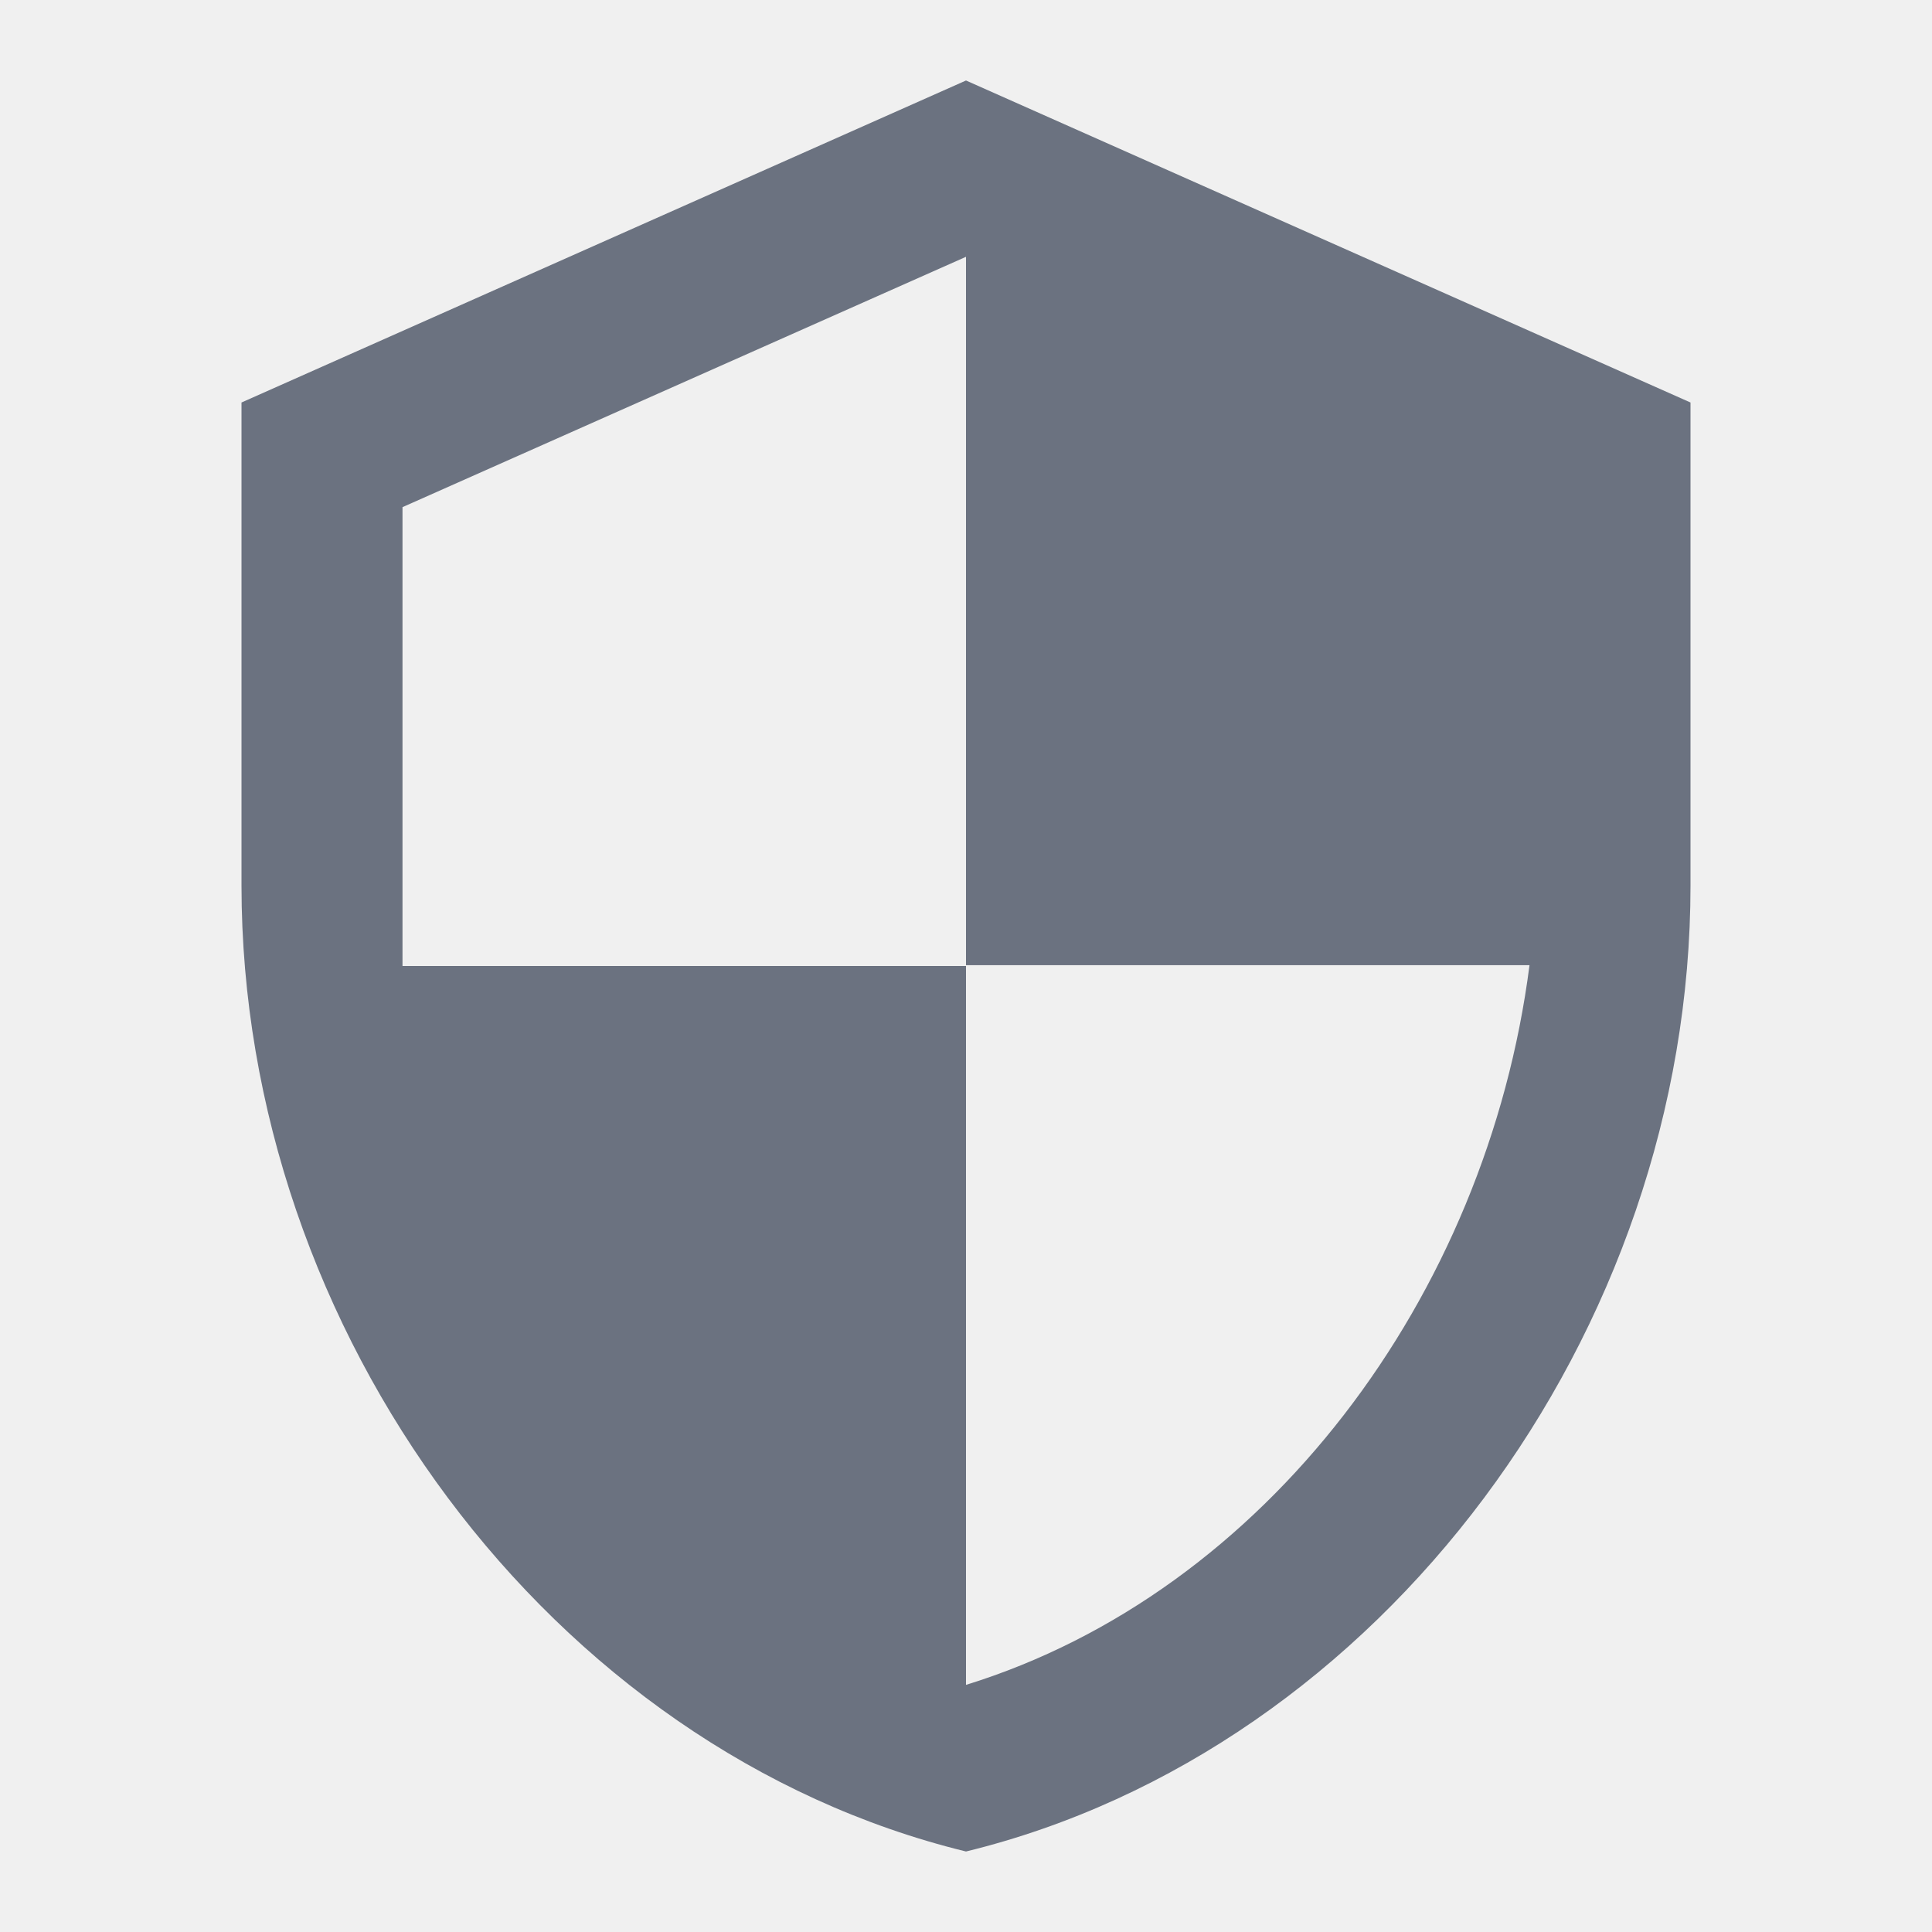
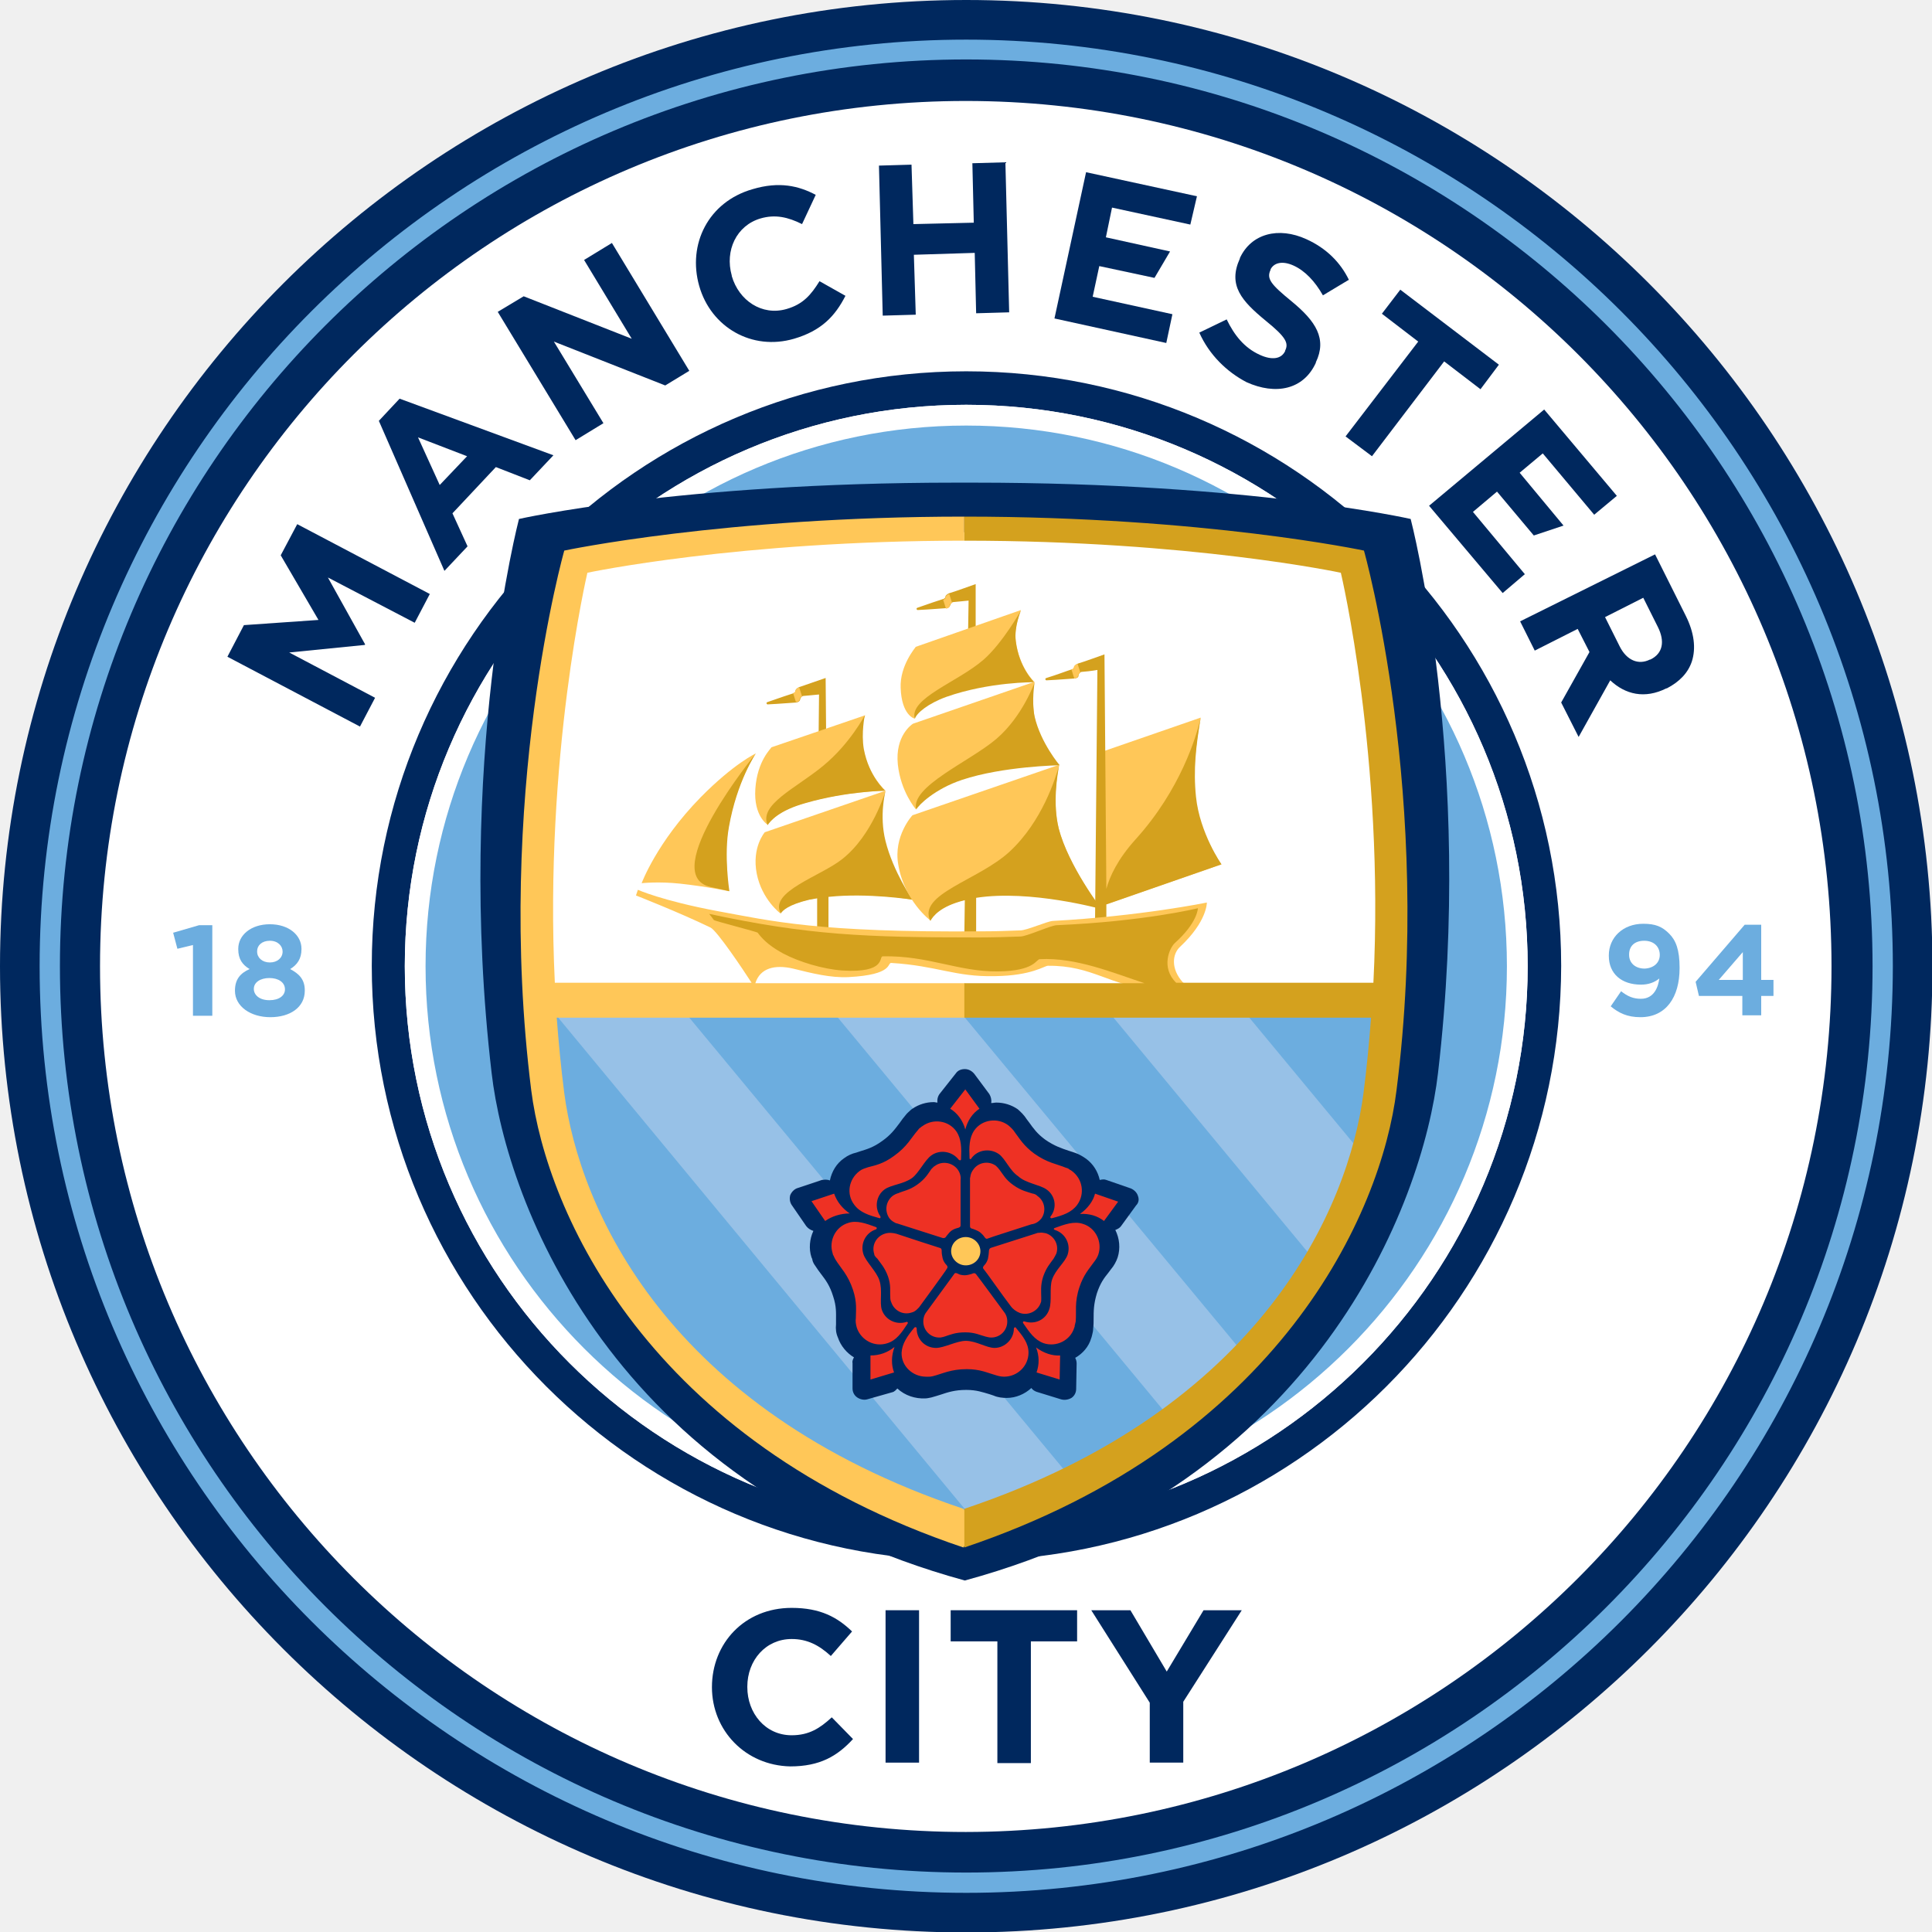
- <svg xmlns="http://www.w3.org/2000/svg" viewBox="0 0 24 24" fill="#6B7280" width="64" height="64">
-   <path d="M12 1L3 5v6c0 5.55 3.84 10.74 9 12 5.16-1.26 9-6.45 9-12V5l-9-4zm0 10.99h7c-.53 4.12-3.28 7.79-7 8.94V12H5V6.3l7-3.11v8.8s0 .01 0 .01z" />
+ <svg xmlns="http://www.w3.org/2000/svg" version="1.1" id="Layer_1" x="0px" y="0px" width="316" height="316" viewBox="0 0 409.5 409.5" style="enable-background:new 0 0 409.5 409.5;" xml:space="preserve">
+   <style type="text/css">
+ 	.st0{fill:#00285E;}
+ 	.st1{fill:#FFFFFF;}
+ 	.st2{fill:#6CADDF;}
+ 	.st3{fill-rule:evenodd;clip-rule:evenodd;fill:#00285E;}
+ 	.st4{fill-rule:evenodd;clip-rule:evenodd;fill:#97C1E7;}
+ 	.st5{fill-rule:evenodd;clip-rule:evenodd;fill:#FFFFFF;}
+ 	.st6{fill:#FFC758;}
+ 	.st7{fill:#EE3124;}
+ 	.st8{fill:#D4A11E;}
+ 	.st9{fill-rule:evenodd;clip-rule:evenodd;fill:#FFC758;}
+ 	.st10{fill-rule:evenodd;clip-rule:evenodd;fill:#D4A11E;}
+ </style>
+   <g>
+     <path class="st0" d="M204.8,0C91.9,0,0,91.9,0,204.8c0,112.9,91.9,204.8,204.8,204.8c112.9,0,204.8-91.9,204.8-204.8   C409.5,91.9,317.7,0,204.8,0" />
+     <path class="st1" d="M388.2,204.8c0-101.3-82.1-183.4-183.5-183.4c-101.3,0-183.5,82.1-183.5,183.4c0,101.3,82.2,183.5,183.5,183.5   C306.1,388.2,388.2,306.1,388.2,204.8" />
+     <path class="st2" d="M321.6,204.8c0-64.5-52.3-116.8-116.8-116.8C140.3,88,88,140.3,88,204.8c0,64.5,52.3,116.8,116.8,116.8   C269.3,321.6,321.6,269.3,321.6,204.8" />
+     <path class="st0" d="M204.8,330.8c-69.5,0-126-56.6-126-126.1c0-69.5,56.5-126,126-126c69.5,0,126.1,56.5,126.1,126   C330.8,274.3,274.3,330.8,204.8,330.8L204.8,330.8z M204.8,85.8c-65.6,0-119,53.4-119,119c0,65.6,53.4,119,119,119   c65.6,0,119-53.4,119-119C323.8,139.2,270.4,85.8,204.8,85.8L204.8,85.8z" />
+     <path class="st2" d="M204.8,401.2C96.5,401.2,8.4,313.1,8.4,204.8C8.4,96.5,96.5,8.4,204.8,8.4c108.3,0,196.4,88.1,196.4,196.4   C401.1,313.1,313.1,401.2,204.8,401.2 M204.8,12.6C98.8,12.6,12.7,98.8,12.7,204.8c0,105.9,86.2,192.1,192.1,192.1   c105.9,0,192.1-86.2,192.1-192.1C396.9,98.8,310.7,12.6,204.8,12.6" />
+     <g>
+       <path class="st2" d="M40.9,200.3l-3.3,0.8l-0.9-3.4l5.5-1.6H45v19.2h-4.1V200.3z" />
+       <path class="st2" d="M49.8,210L49.8,210c0-2.4,1.1-3.7,3.1-4.6c-1.5-0.9-2.4-2.1-2.4-4.2v-0.1c0-2.9,2.7-5.2,6.7-5.2    c4,0,6.7,2.3,6.7,5.2v0.1c0,2-0.9,3.3-2.4,4.2c1.9,1,3.1,2.2,3.1,4.5v0.1c0,3.5-3.1,5.6-7.3,5.6S49.8,213.3,49.8,210z M60.4,209.7    L60.4,209.7c0-1.5-1.4-2.4-3.3-2.4c-1.9,0-3.3,0.9-3.3,2.3v0c0,1.3,1.2,2.4,3.3,2.4C59.2,212,60.4,211,60.4,209.7z M59.9,201.7    L59.9,201.7c0-1.2-1-2.3-2.7-2.3c-1.7,0-2.7,1-2.7,2.2v0.1c0,1.3,1.1,2.3,2.7,2.3C58.8,204,59.9,203,59.9,201.7z" />
+     </g>
+     <g>
+       <path class="st2" d="M351.7,207.4c-1,0.8-2.2,1.3-3.9,1.3c-4.1,0-6.8-2.3-6.8-6.1v-0.1c0-3.8,3-6.7,7.3-6.7c2.6,0,4,0.6,5.5,2.1    c1.4,1.4,2.2,3.4,2.2,7.2v0.1c0,6.2-2.9,10.4-8.3,10.4c-2.8,0-4.6-0.9-6.3-2.3l2.2-3.2c1.4,1.1,2.6,1.6,4.2,1.6    C350.7,211.7,351.5,209,351.7,207.4z M351.8,202.4L351.8,202.4c0-1.7-1.2-3-3.3-3c-2.1,0-3.2,1.2-3.2,2.9v0.1    c0,1.7,1.3,2.9,3.3,2.9C350.6,205.2,351.8,204,351.8,202.4z" />
+       <path class="st2" d="M369.4,211.1h-9.3l-0.7-3l10.4-12.1h3.5v11.7h2.6v3.4h-2.6v4.1h-4V211.1z M369.4,207.7v-5.9l-5.1,5.9H369.4z" />
+     </g>
+     <path class="st1" d="M204.8,323.8c-65.6,0-119-53.4-119-119c0-65.6,53.4-119,119-119c65.6,0,119,53.4,119,119   C323.8,270.4,270.4,323.8,204.8,323.8 M204.8,90.2c-63.2,0-114.6,51.4-114.6,114.6c0,63.2,51.4,114.6,114.6,114.6   c63.2,0,114.6-51.4,114.6-114.6C319.4,141.6,268,90.2,204.8,90.2" />
+     <path class="st3" d="M202.6,102.3c-58.7,0-92.6,7.7-92.6,7.7s-13.5,51.5-5.8,117.4c3.2,27.7,25.7,87.2,100.3,107.6l0,0   c74.6-20.3,97.1-79.9,100.3-107.6c7.7-66-5.8-117.4-5.8-117.4s-33.9-7.7-92.6-7.7H202.6z" />
+     <path class="st4" d="M294.5,212.1c-0.7,20-3.8,79.8-90.1,112.7c-85.6-32-90.1-93.9-90.1-112.7H294.5z" />
+     <path class="st5" d="M291.9,208.8c2.3-49.6-6.1-89.8-6.1-89.8s-32.2-6.2-81.3-6.2c-49.2,0-81.9,6.8-81.9,6.8s-8.9,40.4-6.5,89.1   H291.9z" />
+     <g>
+       <path class="st2" d="M207.1,323L116,212.9C112.7,235.6,131.1,302.5,207.1,323z" />
+       <path class="st2" d="M143.2,212.2l84.3,101.7c8.5-4.1,14.8-8.1,20.8-12.9l-73.6-88.8H143.2z" />
+       <path class="st2" d="M201.7,212.3l62.3,75.1c6.1-6.9,11.3-13.2,15-19.8l-45.8-55.3H201.7z" />
+       <path class="st2" d="M293,212.3l-31.1-0.1l26.1,31.5C292.5,234,293,217.7,293,212.3z" />
+     </g>
+     <path class="st0" d="M241.2,253.5C241.2,253.5,241.2,253.5,241.2,253.5c-0.2-0.7-0.8-1.3-1.5-1.6l-5.2-1.8c-0.5-0.2-0.9-0.1-1.4,0   c-0.4-1.8-1.4-3.4-2.9-4.5c-0.2-0.1-0.4-0.3-0.6-0.4c-0.3-0.2-0.7-0.4-1.1-0.6c-0.7-0.3-1.4-0.5-2-0.7c-1.5-0.5-3-1-4.9-2.3   c-1.8-1.3-2.6-2.5-3.4-3.6c-0.2-0.3-0.4-0.5-0.6-0.8c-0.5-0.8-1.2-1.5-1.9-2.1c-1.3-0.9-2.9-1.4-4.5-1.4c-0.4,0-0.7,0.1-1.1,0.1   c0,0,0,0,0-0.1c0.1-0.6-0.1-1.3-0.4-1.8l-3.2-4.3c-0.5-0.6-1.2-1-2-1c0,0,0,0,0,0c-0.8,0-1.5,0.3-1.9,0.9l-3.4,4.3   c-0.4,0.5-0.6,1.2-0.5,1.9l0,0c-0.3,0-0.5-0.1-0.8-0.1c-1.6,0-3.2,0.5-4.5,1.4c-0.2,0.1-0.4,0.3-0.5,0.4c-0.3,0.3-0.6,0.5-0.9,0.9   c-0.5,0.6-0.9,1.1-1.3,1.7c-1,1.3-1.8,2.5-3.8,3.9c-1.8,1.3-3.2,1.7-4.5,2.1c-0.3,0.1-0.6,0.2-0.9,0.3c-0.9,0.2-1.8,0.6-2.6,1.2   c-1.6,1.1-2.6,2.8-3,4.7c-0.5-0.2-1.1-0.2-1.7-0.1l-5.1,1.7c-0.7,0.2-1.3,0.8-1.6,1.5c0,0,0,0,0,0c-0.2,0.7-0.1,1.5,0.3,2.1   l3.1,4.5c0.4,0.5,0.9,0.8,1.5,1c-0.8,1.7-1,3.8-0.4,5.6c0.1,0.2,0.2,0.4,0.2,0.6c0.1,0.4,0.3,0.8,0.6,1.2c0.4,0.6,0.8,1.2,1.2,1.7   c1,1.3,1.9,2.5,2.6,4.8c0.7,2.1,0.6,3.5,0.6,4.9c0,0.3,0,0.7,0,1c-0.1,1,0,1.9,0.4,2.8c0.6,1.8,1.9,3.3,3.4,4.2   c-0.2,0.4-0.4,0.8-0.3,1.2l0,5.4c0,0.8,0.4,1.5,1,1.9c0,0,0,0,0,0c0.6,0.4,1.4,0.6,2.1,0.4l5.3-1.5c0.5-0.1,0.8-0.5,1.1-0.8   c1.6,1.5,3.8,2.2,5.9,2.1c0.4,0,0.8-0.1,1.3-0.2c0.7-0.2,1.4-0.4,2-0.6c1.5-0.5,3-1,5.4-1c2.2,0,3.5,0.5,4.9,0.9   c0.3,0.1,0.6,0.2,0.9,0.3c0.9,0.4,1.9,0.5,2.8,0.5c1.9,0,3.8-0.8,5.2-2.1c0.3,0.4,0.6,0.6,1.1,0.8l5.2,1.6c0.7,0.2,1.5,0.1,2.2-0.3   c0,0,0,0,0,0c0.6-0.4,1-1.1,1-1.9l0.1-5.4c0-0.4-0.1-0.8-0.3-1.2c1.6-0.9,2.9-2.4,3.4-4.2c0.1-0.2,0.1-0.4,0.2-0.7   c0.1-0.4,0.2-0.8,0.2-1.3c0.1-0.7,0.1-1.4,0.1-2.1c0-1.6,0-3.1,0.7-5.4c0.7-2.1,1.5-3.2,2.4-4.3c0.2-0.3,0.4-0.5,0.6-0.8   c0.6-0.7,1.1-1.6,1.4-2.5c0.6-1.9,0.4-4-0.5-5.8c0.5-0.2,0.9-0.4,1.2-0.8l3.2-4.4C241.3,255,241.5,254.3,241.2,253.5z" />
+     <path class="st6" d="M201.6,265.2c0-1.7,1.4-3,3.1-3c1.7,0,3.1,1.4,3.1,3c0,1.7-1.4,3-3.1,3C203,268.2,201.6,266.8,201.6,265.2z" />
+     <path class="st7" d="M204.6,239.4c-0.5-1.9-1.7-3.5-3.2-4.4l3.2-4.1l3,4.1C206.1,236,205.1,237.5,204.6,239.4 M180.1,257.2   c-1.6-1.1-2.7-2.5-3.3-4.2l-4.8,1.6l2.9,4.2C176.3,257.8,178.2,257.2,180.1,257.2 M189.6,285.5c-1.5,1.2-3.2,1.8-5.1,1.8l0,5.1   l5-1.5C188.9,289.3,188.9,287.4,189.6,285.5 M219.6,285.6c0.7,1.8,0.7,3.6,0.1,5.3l4.9,1.5l0.1-5.1   C223,287.4,221.2,286.8,219.6,285.6 M228.9,257.3c2-0.1,3.7,0.4,5.1,1.5l3-4.1l-4.9-1.7C231.7,254.6,230.5,256.2,228.9,257.3    M198.4,285.7c-2.3,0-4.1-1.8-4.1-4.1c0-0.3-0.3-0.4-0.5-0.2c-1.5,1.8-2.6,3.4-2.7,5.3c-0.1,2.8,2.3,5.1,5.2,5.1c0.2,0,0.4,0,0.5,0   c0.3,0,0.5,0,0.9-0.1c2-0.5,3.8-1.5,7.2-1.5c2.9,0,4.4,0.8,5.9,1.2c0.6,0.2,1.3,0.4,2,0.4c2.9,0,5.2-2.3,5.2-5.1   c0-2-1.2-3.5-2.7-5.3c-0.1-0.2-0.4,0-0.4,0.2c0,2.2-1.9,4.1-4.1,4.1c-1.7,0-3.9-1.5-6.1-1.5C202.8,284.2,200.1,285.7,198.4,285.7z    M195.7,280.1c0,1.9,1.5,3.4,3.4,3.4c0.2,0,0.4,0,0.7-0.1c0.1,0,0.2,0,0.3-0.1c0,0,0.1,0,0.1,0c1.2-0.4,2.3-0.9,4.4-0.9   c2.1,0,3.1,0.6,4.3,0.9c0.4,0.1,0.8,0.2,1.2,0.2c1.9,0,3.4-1.5,3.4-3.4c0-0.5-0.1-1-0.3-1.4c-0.1-0.2-0.2-0.4-0.3-0.5   c0,0-5.8-7.9-6-8.1c-0.3-0.4-0.7-0.2-0.9-0.1c-0.3,0.1-1,0.3-1.5,0.3c-0.5,0-1.1-0.1-1.4-0.3c-0.4-0.2-0.7-0.3-0.9,0.1   c-0.2,0.3-4.4,6-5.7,7.8C196,278.5,195.7,279.2,195.7,280.1z M222.4,277.5c-0.7,2.2-3,3.3-5.2,2.6c-0.3-0.1-0.5,0.1-0.3,0.4   c1.3,1.9,2.4,3.5,4.3,4.2c2.7,0.9,5.7-0.6,6.5-3.3c0.1-0.2,0.1-0.3,0.1-0.5c0.1-0.2,0.1-0.5,0.2-0.8c0.2-2.1-0.3-4,0.8-7.3   c0.9-2.7,2.1-3.9,3-5.2c0.4-0.5,0.8-1.1,1-1.7c0.9-2.7-0.6-5.7-3.3-6.5c-1.9-0.6-3.8,0.1-6,0.9c-0.2,0.1-0.2,0.3,0.1,0.4   c2.2,0.7,3.4,3,2.7,5.2c-0.5,1.6-2.6,3.2-3.3,5.3C222.4,272.9,223,275.8,222.4,277.5z M216.2,278.3c1.8,0.6,3.8-0.4,4.4-2.2   c0.1-0.2,0.1-0.4,0.1-0.7c0-0.1,0-0.2,0-0.3c0,0,0-0.1,0-0.1c0-1.2-0.2-2.5,0.4-4.4c0.7-2,1.5-2.8,2.2-3.8c0.2-0.3,0.4-0.7,0.6-1.1   c0.6-1.8-0.4-3.7-2.2-4.3c-0.5-0.1-1-0.2-1.4-0.1c-0.2,0-0.4,0-0.6,0.1c0,0-9.4,3-9.7,3.1c-0.4,0.2-0.4,0.6-0.4,0.8   c0,0.3-0.1,1-0.2,1.5c-0.1,0.4-0.4,1-0.7,1.3c-0.3,0.3-0.5,0.6-0.2,0.9c0.3,0.3,4.3,6,5.7,7.8C214.7,277.5,215.4,278,216.2,278.3z    M221.8,252.1c1.9,1.3,2.3,3.9,0.9,5.7c-0.2,0.2,0,0.5,0.3,0.4c2.3-0.6,4.1-1.2,5.3-2.8c1.7-2.3,1.2-5.5-1.1-7.2   c-0.1-0.1-0.3-0.2-0.5-0.3c-0.2-0.2-0.4-0.3-0.8-0.4c-1.9-0.8-3.9-1-6.7-3c-2.3-1.7-3.1-3.2-4.1-4.5c-0.3-0.5-0.8-1-1.4-1.5   c-2.3-1.7-5.6-1.2-7.2,1.1c-1.1,1.6-1.1,3.6-1,5.9c0,0.2,0.3,0.3,0.4,0c1.3-1.8,3.9-2.2,5.8-0.9c1.4,1,2.3,3.5,4.1,4.7   C217.4,250.8,220.4,251.1,221.8,252.1z M220.7,258.3c1.1-1.5,0.8-3.7-0.8-4.8c-0.1-0.1-0.3-0.3-0.6-0.4c-0.1,0-0.2-0.1-0.3-0.1   c0,0-0.1,0-0.1,0c-1.2-0.4-2.4-0.6-4.1-1.8c-1.7-1.2-2.2-2.3-2.9-3.2c-0.2-0.3-0.5-0.6-0.8-0.9c-1.5-1.1-3.7-0.8-4.8,0.8   c-0.3,0.4-0.5,0.8-0.6,1.3c0,0.2-0.1,0.4-0.1,0.6c0,0,0,9.8,0,10.1c0,0.5,0.4,0.5,0.7,0.6c0.3,0.1,1,0.4,1.3,0.6   c0.4,0.3,0.8,0.7,1,1c0.2,0.3,0.4,0.6,0.8,0.4c0.4-0.2,7.1-2.3,9.2-3C219.5,259.4,220.2,258.9,220.7,258.3z M197.4,244.9   c1.8-1.3,4.4-0.9,5.8,0.9c0.2,0.2,0.5,0.2,0.5-0.1c0.1-2.3,0.1-4.3-1-5.9c-1.6-2.3-4.9-2.8-7.2-1.1c-0.2,0.1-0.3,0.2-0.4,0.3   c-0.2,0.1-0.4,0.3-0.6,0.6c-1.4,1.6-2.2,3.4-5,5.4c-2.3,1.7-4,2-5.5,2.4c-0.6,0.2-1.3,0.4-1.8,0.8c-2.3,1.7-2.9,4.9-1.1,7.2   c1.2,1.6,3.1,2.2,5.3,2.8c0.2,0.1,0.3-0.2,0.2-0.4c-1.3-1.8-0.9-4.4,0.9-5.7c1.4-1,4-1.1,5.8-2.4   C194.7,248.7,196,245.9,197.4,244.9z M203,247.9c-1.1-1.5-3.3-1.9-4.8-0.8c-0.2,0.1-0.3,0.2-0.5,0.4c-0.1,0.1-0.1,0.1-0.2,0.2   c0,0-0.1,0.1-0.1,0.1c-0.7,1-1.3,2.1-3,3.3c-1.7,1.2-2.9,1.3-4,1.8c-0.4,0.1-0.8,0.3-1.1,0.5c-1.5,1.1-1.9,3.2-0.8,4.8   c0.3,0.4,0.7,0.7,1.1,0.9c0.2,0.1,0.3,0.2,0.5,0.2c0,0,9.4,3,9.7,3.1c0.5,0.1,0.7-0.2,0.8-0.4c0.2-0.2,0.6-0.8,1-1.1   c0.4-0.3,0.9-0.5,1.3-0.6c0.4-0.1,0.7-0.2,0.7-0.6c0-0.4,0-7.4,0-9.6C203.7,249.4,203.5,248.6,203,247.9z M183,265.8   c-0.7-2.2,0.5-4.5,2.6-5.2c0.3-0.1,0.3-0.4,0.1-0.5c-2.2-0.8-4.1-1.5-5.9-0.9c-2.7,0.8-4.2,3.8-3.3,6.5c0,0.2,0.1,0.3,0.2,0.5   c0.1,0.2,0.2,0.5,0.4,0.8c1.1,1.8,2.6,3.1,3.7,6.4c0.9,2.7,0.6,4.4,0.6,6c-0.1,0.6,0,1.3,0.2,2c0.9,2.7,3.8,4.2,6.5,3.3   c1.9-0.6,3-2.2,4.3-4.2c0.1-0.2-0.1-0.4-0.3-0.3c-2.2,0.7-4.5-0.5-5.2-2.6c-0.5-1.6,0.2-4.1-0.5-6.2   C185.8,269.5,183.5,267.4,183,265.8z M187.5,261.5c-1.8,0.6-2.8,2.5-2.2,4.3c0,0.2,0.1,0.4,0.3,0.6c0.1,0.1,0.1,0.2,0.2,0.2   c0,0,0,0.1,0.1,0.1c0.7,1,1.6,1.9,2.3,3.8c0.7,2,0.4,3.1,0.5,4.3c0,0.4,0,0.8,0.2,1.2c0.6,1.8,2.5,2.8,4.3,2.2   c0.5-0.1,0.9-0.4,1.2-0.7c0.1-0.1,0.3-0.3,0.4-0.4c0,0,5.8-7.9,5.9-8.2c0.3-0.4,0-0.7-0.2-0.9c-0.2-0.2-0.6-0.8-0.7-1.3   c-0.1-0.4-0.2-1-0.2-1.4c0-0.4,0-0.7-0.4-0.8c-0.4-0.1-7.1-2.3-9.2-3C189.2,261.3,188.4,261.2,187.5,261.5z" />
+     <path class="st6" d="M233.4,159.4l21.1-7.3c0,0-1.8,8.8-1.3,15.6c0.6,8.8,5.7,15.5,5.7,15.5l-26,9L233.4,159.4z" />
+     <g>
+       <path class="st8" d="M258.9,183.2c0,0-4.6-6.6-5.4-14.3c-0.6-5.8,0-10.8,1-16.8c-0.9,4-4.3,15.3-13.8,25.8    c-3.8,4.2-5.5,7.9-6.2,10.5l-0.4-49.7l0,0l0,0c0,0-5,1.8-5.5,1.9c-0.6,0.2-0.9,0.6-0.9,0.7c0,0.3-0.2,0.5-0.6,0.6    c-0.4,0.1-3.3,1.2-5.3,1.8c-0.4,0.1-0.2,0.5,0,0.5c2.4-0.1,5.8-0.4,6.1-0.4c0.5-0.1,0.7-0.3,0.7-0.6c0,0,0,0,0-0.1    c0.1-0.4,0.4-0.7,0.8-0.7c0.3,0,2.1-0.2,3.2-0.4l-0.5,53.5l2.4,0l0-3.8L258.9,183.2z" />
+     </g>
+     <g>
+       <path class="st6" d="M165.4,193.6c0,0-3.9-2.9-5-8.4c-1.1-5.6,1.7-8.8,1.7-8.8l25.6-8.8c0,0-1.6,5.1-0.1,10.9    c1.9,7.3,5.8,12.2,5.8,12.2s-9.4-1.8-18.5-0.6C166.3,191.2,165.4,193.6,165.4,193.6z" />
+     </g>
+     <path class="st6" d="M136,187.2c0,0,3.2-8.7,12.5-18.2c7.1-7.2,11.7-9.3,11.7-9.3s-4.1,5.9-5.8,15.6c-1.1,6,0.1,13.6,0.1,13.6   s-4.8-1-10.3-1.6C139.6,186.8,136,187.2,136,187.2z" />
+     <path class="st8" d="M160.2,159.7c0,0-4,5.9-5.7,15.6c-1.1,6,0.1,13.6,0.1,13.6s-1.2-0.3-4-0.9   C139.2,185.4,160.2,159.7,160.2,159.7z" />
+     <path class="st8" d="M175.2,166.7l-0.2-23l0,0l0,0l0,0l0,0c-0.5,0.2-5,1.7-5.5,1.9c-0.6,0.2-0.9,0.6-0.9,0.8c0,0.3-0.2,0.5-0.6,0.6   c-0.4,0.1-3.3,1.1-5.3,1.8c-0.4,0.1-0.2,0.5,0,0.5c2.3-0.1,5.8-0.4,6.1-0.4c0.5-0.1,0.7-0.3,0.8-0.6c0,0,0,0,0-0.1   c0.1-0.4,0.4-0.7,0.8-0.7c0.3,0,2-0.2,3.2-0.3l-0.2,19.6H175.2z" />
+     <path class="st8" d="M205,145.9h1.8l0-22.1h0l0,0c0,0-5,1.8-5.5,1.9c-0.6,0.2-0.9,0.6-0.9,0.7c0,0.3-0.2,0.5-0.6,0.6   c-0.4,0.1-3.3,1.1-5.3,1.8c-0.4,0.1-0.2,0.5,0,0.5c2.4-0.1,5.8-0.4,6.1-0.4c0.5-0.1,0.7-0.3,0.8-0.6c0,0,0,0,0,0   c0.1-0.4,0.4-0.7,0.8-0.7c0.3,0,1.9-0.2,3.1-0.3L205,145.9z" />
+     <path class="st6" d="M200.5,129c0,0,0.1,0,0.1,0c0.5-0.1,0.7-0.3,0.7-0.6c0,0,0,0,0,0c0-0.3,0.2-0.5,0.5-0.6l-0.6-1.9   c-0.6,0.2-0.8,0.6-0.8,0.7c0,0.3-0.2,0.4-0.5,0.5L200.5,129z" />
+     <path class="st6" d="M168.7,148.8c0,0,0.1,0,0.1,0c0.5-0.1,0.7-0.3,0.7-0.6c0,0,0,0,0,0c0.1-0.3,0.2-0.5,0.5-0.6l-0.6-1.9   c-0.6,0.2-0.8,0.6-0.8,0.7c0,0.3-0.2,0.4-0.5,0.5L168.7,148.8z" />
+     <path class="st6" d="M227.7,143.8c0,0,0.1,0,0.1,0c0.5-0.1,0.7-0.3,0.7-0.6c0,0,0,0,0,0c0.1-0.3,0.2-0.5,0.5-0.6l-0.6-1.9   c-0.6,0.2-0.8,0.6-0.8,0.7c0,0.3-0.2,0.4-0.5,0.5L227.7,143.8z" />
+     <path class="st8" d="M193.4,190.7c0,0-4.1-6-5.7-12.4c-1.4-5.5,0-10.7,0-10.7s-2.7,9.4-9.2,14.5c-4.5,3.6-15.6,6.9-13,11.5   c0.4-0.6,1.5-1.8,6-2.9c0.5-0.1,1.1-0.2,1.7-0.3l0,7.6l2.4,0l0-7.9C183.9,189.2,193.4,190.7,193.4,190.7z" />
+     <g>
+       <path class="st6" d="M162.7,174.8c0,0-3-1.8-2.6-7.6c0.4-6,3.4-8.6,3.4-8.8l19.9-6.8c0,0-1.5,3-0.4,7.5c1.2,5.4,4.7,8.5,4.7,8.5    s-10,0.1-19,3.2C164.3,172.3,162.7,174.8,162.7,174.8z" />
+     </g>
+     <g>
+       <path class="st8" d="M174.5,162.3c5.7-4.7,8.8-10.7,8.8-10.7s-0.8,3.8-0.2,7.2c1.1,5.8,4.5,8.8,4.5,8.8s-8.1,0.1-16.8,2.6    c-5.8,1.6-7.6,3.9-8.1,4.7C160.8,170.5,168.7,167.1,174.5,162.3z" />
+     </g>
+     <g>
+       <path class="st6" d="M197.2,195.1c0,0-5.5-4.1-6.8-11.8c-1.1-6.1,3-10.5,3-10.5l31.1-10.7c0,0-1.7,6.9-0.1,13.5    c1.8,7.4,8.6,16.6,8.6,16.6s-12.9-3.7-24.1-2.3C198.2,191.3,197.2,195.1,197.2,195.1z" />
+     </g>
+     <g>
+       <path class="st6" d="M190.9,145.8c-0.2-4.7,3.1-8.5,3.2-8.7l22.3-7.8c0,0-1.5,3.5-1.1,6.5c0.7,5.7,3.9,8.7,3.9,8.7    s-8.8-0.5-19.1,3.1c-5.7,2-6.3,4.7-6.3,4.7S191.1,151.6,190.9,145.8z" />
+     </g>
+     <g>
+       <path class="st8" d="M208.5,139.8c4-3.5,7.9-10.4,7.9-10.4s-1.5,3.5-1.1,6.5c0.7,5.7,3.9,8.7,3.9,8.7s-9.5-0.1-18.6,3.1    c-3.9,1.4-6.4,3.5-6.7,4.7C192.6,148,203,144.6,208.5,139.8z" />
+     </g>
+     <g>
+       <path class="st6" d="M194.1,171.5c0,0-3.2-3.7-3.8-9.5c-0.6-6,2.9-8.4,3.2-8.6l25.8-8.9c0,0-0.7,1.9-0.1,7.1    c0.6,4.4,4.9,10.4,4.9,10.4s-13.8,0.4-22.3,3.7C196.4,167.8,194.1,171.5,194.1,171.5z" />
+     </g>
+     <g>
+       <path class="st8" d="M211.2,156.6c5.6-4.8,8.1-12,8.1-12s-0.7,4.1,0,7.3c1.3,5.6,5.3,10.3,5.3,10.3s-12,0.2-20.7,3.1    c-5.7,1.9-9.2,5.3-9.7,6.3C192.9,166.7,205.6,161.4,211.2,156.6z" />
+     </g>
+     <g>
+       <path class="st8" d="M233.5,192.7c0,0-7-9.1-9.1-17.1c-1.3-5.3-0.3-11.3,0.1-13.4c-0.8,2.8-3.6,11.9-10.5,18.3    c-6.6,6.1-19.6,9-16.8,14.7c0.5-0.9,2-3.1,7.3-4.4l-0.1,7.3l2.5,0l0-7.8C218.4,188.5,233.5,192.7,233.5,192.7z" />
+     </g>
+     <path class="st9" d="M245.5,209.8c1.6-0.3,3.2-0.7,5.6-1.3c-0.1-0.1-0.3-0.2-0.4-0.3c-2.6-2.9-2.2-6-0.6-7.5   c5.8-5.4,5.7-9.4,5.7-9.4s-14.1,2.9-32.7,3.9c-1.2,0.1-5.5,2-6.8,2c-2.6,0.1-5.2,0.2-7.9,0.2c-35.1,0.3-44.9-2.2-56.4-4.3   c-11.7-2.2-16.8-4.5-16.8-4.5l-0.4,1.2c0,0,9.2,3.6,15.8,6.8c1.4,0.7,6.9,8.9,8.7,11.7h-41.7c-2.3-47.8,6.9-86.9,6.9-86.9   s31.9-6.8,79.9-6.8l0-5.1c-50.9,0-84.8,7.2-84.8,7.2s-14.8,52.2-7,114.4c3.3,25.9,24.7,74.4,91.6,96.9l2.9-4.1l-2.9-4.1   c-63-21.1-81.4-63.8-84.6-88.1c-0.7-5.4-1.2-10.8-1.6-16h86.5v-7.3h-44.4c1-3.2,4.1-4,8-3.1c4,1,8,2,11.8,1.8c9.5-0.5,8.1-3,9-3   c9.8,0.6,13.5,3,22,2.8c7.8-0.1,10.5-2.2,11.2-2.2c9.5-0.1,13.1,4.3,22.6,5.1C245,209.8,245.3,209.8,245.5,209.8z" />
+     <path class="st10" d="M289.1,116.7c0,0-33.8-7.2-84.7-7.2l0,5.1c48,0,79.8,6.8,79.8,6.8s9.3,39.1,6.9,86.9h-41.8   c-3.3-3.2-1.4-7.4-0.3-8.4c4.9-4.4,4.9-7.4,4.9-7.4s-11.3,2.8-29.9,3.6c-1.2,0-6.4,2.4-7.7,2.4c-2.6,0.1-6.2,0.2-8.9,0.2   c-24.2,0-36.1-0.5-57.1-5c0.4,0.5,0.6,0.7,1,1.3c0.1,0.2,9.2,2.5,9.3,2.7c1.4,1.9,3.2,3.2,5.4,4.4c3.4,1.8,8.4,3.3,12.5,3.6   c9.5,0.6,7.7-3,8.6-3c9.7-0.2,16,3.3,24.5,3.2c7.8-0.1,8-2.6,8.8-2.6c7.7-0.4,15.5,2.9,22.2,5.1h-38.2v7.3h86.2   c-0.4,5.3-0.9,10.6-1.6,16c-3.2,24.4-21.6,67-84.6,88.1v8.2c66.9-22.5,88.4-70.9,91.6-96.9C303.9,168.9,289.1,116.7,289.1,116.7z" />
+     <g>
+       <polygon class="st0" points="48.2,139.2 51.7,132.5 67.5,131.4 59.5,117.7 63,111.1 91.1,125.9 87.9,132 69.5,122.4 77.4,136.6     77.3,136.7 61.3,138.3 79.5,147.9 76.3,154   " />
+       <path class="st0" d="M80.3,89.2l4.4-4.7l32.6,12l-5,5.3l-7.2-2.8l-9.2,9.8l3.2,7l-4.9,5.2L80.3,89.2z M99,96.7l-10.4-4l4.6,10.1    L99,96.7z" />
+       <polygon class="st0" points="105.5,66.1 111,62.8 133.9,71.8 123.8,55.1 129.7,51.5 146.1,78.6 141,81.7 117.4,72.4 127.9,89.7     122,93.3   " />
+       <path class="st0" d="M148.2,60.6L148.2,60.6c-2.5-8.8,1.9-17.8,11.3-20.5c5.7-1.7,9.8-0.7,13.4,1.2l-2.9,6.2    c-3-1.5-5.7-2.1-8.8-1.2c-5.1,1.5-7.6,6.8-6.1,12.1l0,0.1c1.5,5.2,6.4,8.5,11.6,7c3.5-1,5.2-3,7-5.9l5.5,3.1    c-2.2,4.3-5.1,7.4-10.9,9.1C159.4,74.4,150.7,69.4,148.2,60.6z" />
+       <polygon class="st0" points="186.3,35.1 193.2,34.9 193.6,47.5 206.4,47.2 206.1,34.6 213.1,34.4 213.9,66.2 206.9,66.4     206.6,53.6 193.7,54 194.1,66.7 187.1,66.9   " />
+       <path class="st0" d="M254.2,70.5l5.8-2.8c1.6,3.3,3.7,6,7,7.5c2.6,1.2,4.6,0.9,5.4-0.8l0-0.1c0.8-1.6,0.1-2.9-4.1-6.3    c-5.1-4.2-8.1-7.5-5.5-13.2l0-0.1c2.4-5.2,8.2-6.7,14.1-4c4.2,1.9,7.2,4.9,9,8.6l-5.5,3.3c-1.7-3-3.8-5.2-6.2-6.3    c-2.4-1.1-4.2-0.6-4.9,0.8l0,0.1c-0.9,1.9,0.1,3.1,4.5,6.7c5.1,4.2,7.5,7.9,5.1,12.9l0,0.1c-2.6,5.7-8.5,6.9-14.7,4.1    C260,78.8,256.3,75.2,254.2,70.5z" />
+       <polygon class="st0" points="300.6,72.4 292.9,66.5 296.8,61.4 317.7,77.3 313.8,82.5 306.1,76.6 290.8,96.7 285.2,92.5   " />
+       <path class="st0" d="M350.8,117.5l6.5,13c1.8,3.6,2.2,6.9,1.3,9.7c-0.8,2.4-2.6,4.3-5.3,5.7l-0.1,0c-4.6,2.3-8.7,1.3-11.9-1.7    l-6.7,12l-3.7-7.3l6-10.7l-2.5-4.9l-9.1,4.6l-3.1-6.2L350.8,117.5z M343.3,137c1.5,3,4,4,6.4,2.8l0.1,0c2.7-1.3,3.1-3.9,1.6-6.9    l-3.1-6.2l-8.1,4.1L343.3,137z" />
+       <polygon class="st0" points="233,56.4 244.7,58.9 248,53.3 234.4,50.3 235.7,44 252.3,47.6 253.7,41.6 230.2,36.5 223.5,67.5     247.2,72.7 248.5,66.6 231.6,62.9   " />
+       <polygon class="st0" points="327.3,86.8 302.9,107.2 318.5,125.7 323.2,121.7 312.2,108.5 317.3,104.2 325.1,113.5 331.4,111.4     322.1,100.2 327,96.1 337.9,109.1 342.7,105.1   " />
+       <g>
+         <path class="st0" d="M150.9,357.6L150.9,357.6c0-9.3,6.9-16.8,16.9-16.8c6.1,0,9.7,2,12.8,5l-4.5,5.2c-2.5-2.3-5-3.6-8.3-3.6     c-5.5,0-9.4,4.5-9.4,10.1v0.1c0,5.5,3.8,10.2,9.4,10.2c3.7,0,6-1.5,8.5-3.8l4.5,4.6c-3.3,3.6-7,5.8-13.3,5.8     C158,374.2,150.9,366.8,150.9,357.6z" />
+         <path class="st0" d="M187.7,341.3h7.1v32.3h-7.1V341.3z" />
+         <path class="st0" d="M211.3,347.9h-9.8v-6.6h26.8v6.6h-9.8v25.8h-7.1V347.9z" />
+         <path class="st0" d="M243.7,360.9l-12.4-19.6h8.3l7.7,13l7.8-13h8.1l-12.4,19.4v12.9h-7.1V360.9z" />
+       </g>
+     </g>
+   </g>
</svg>
